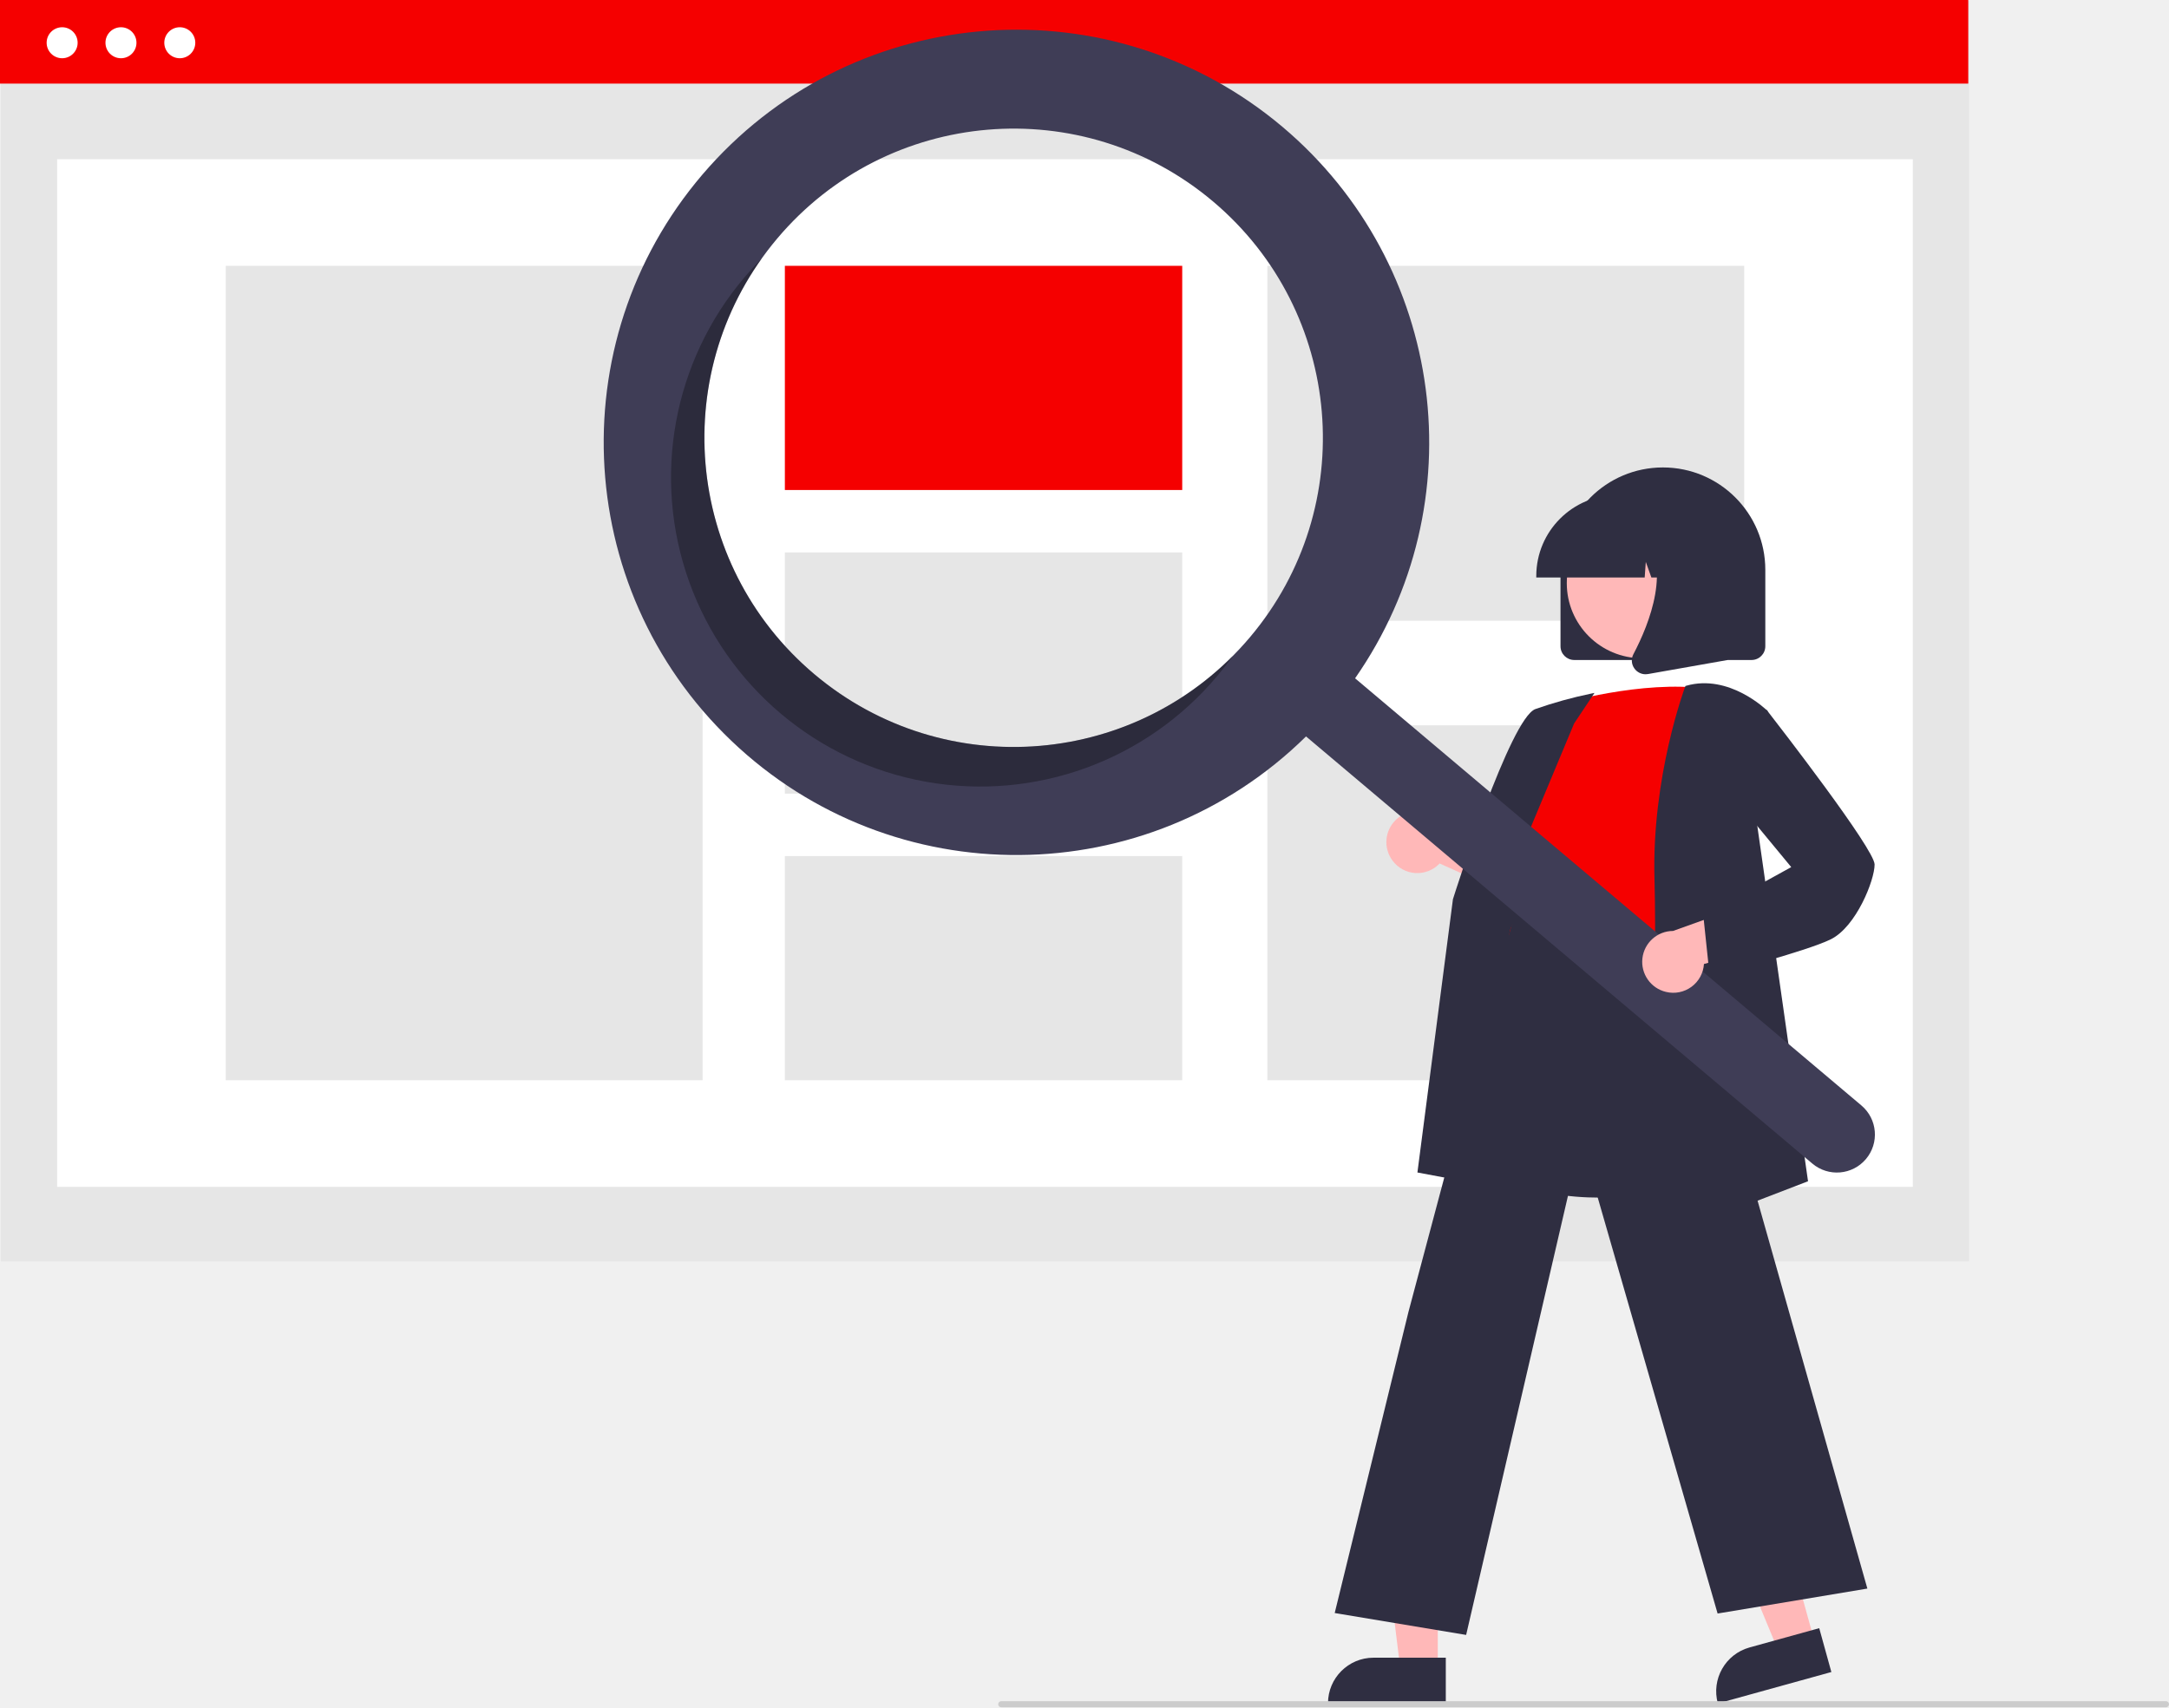
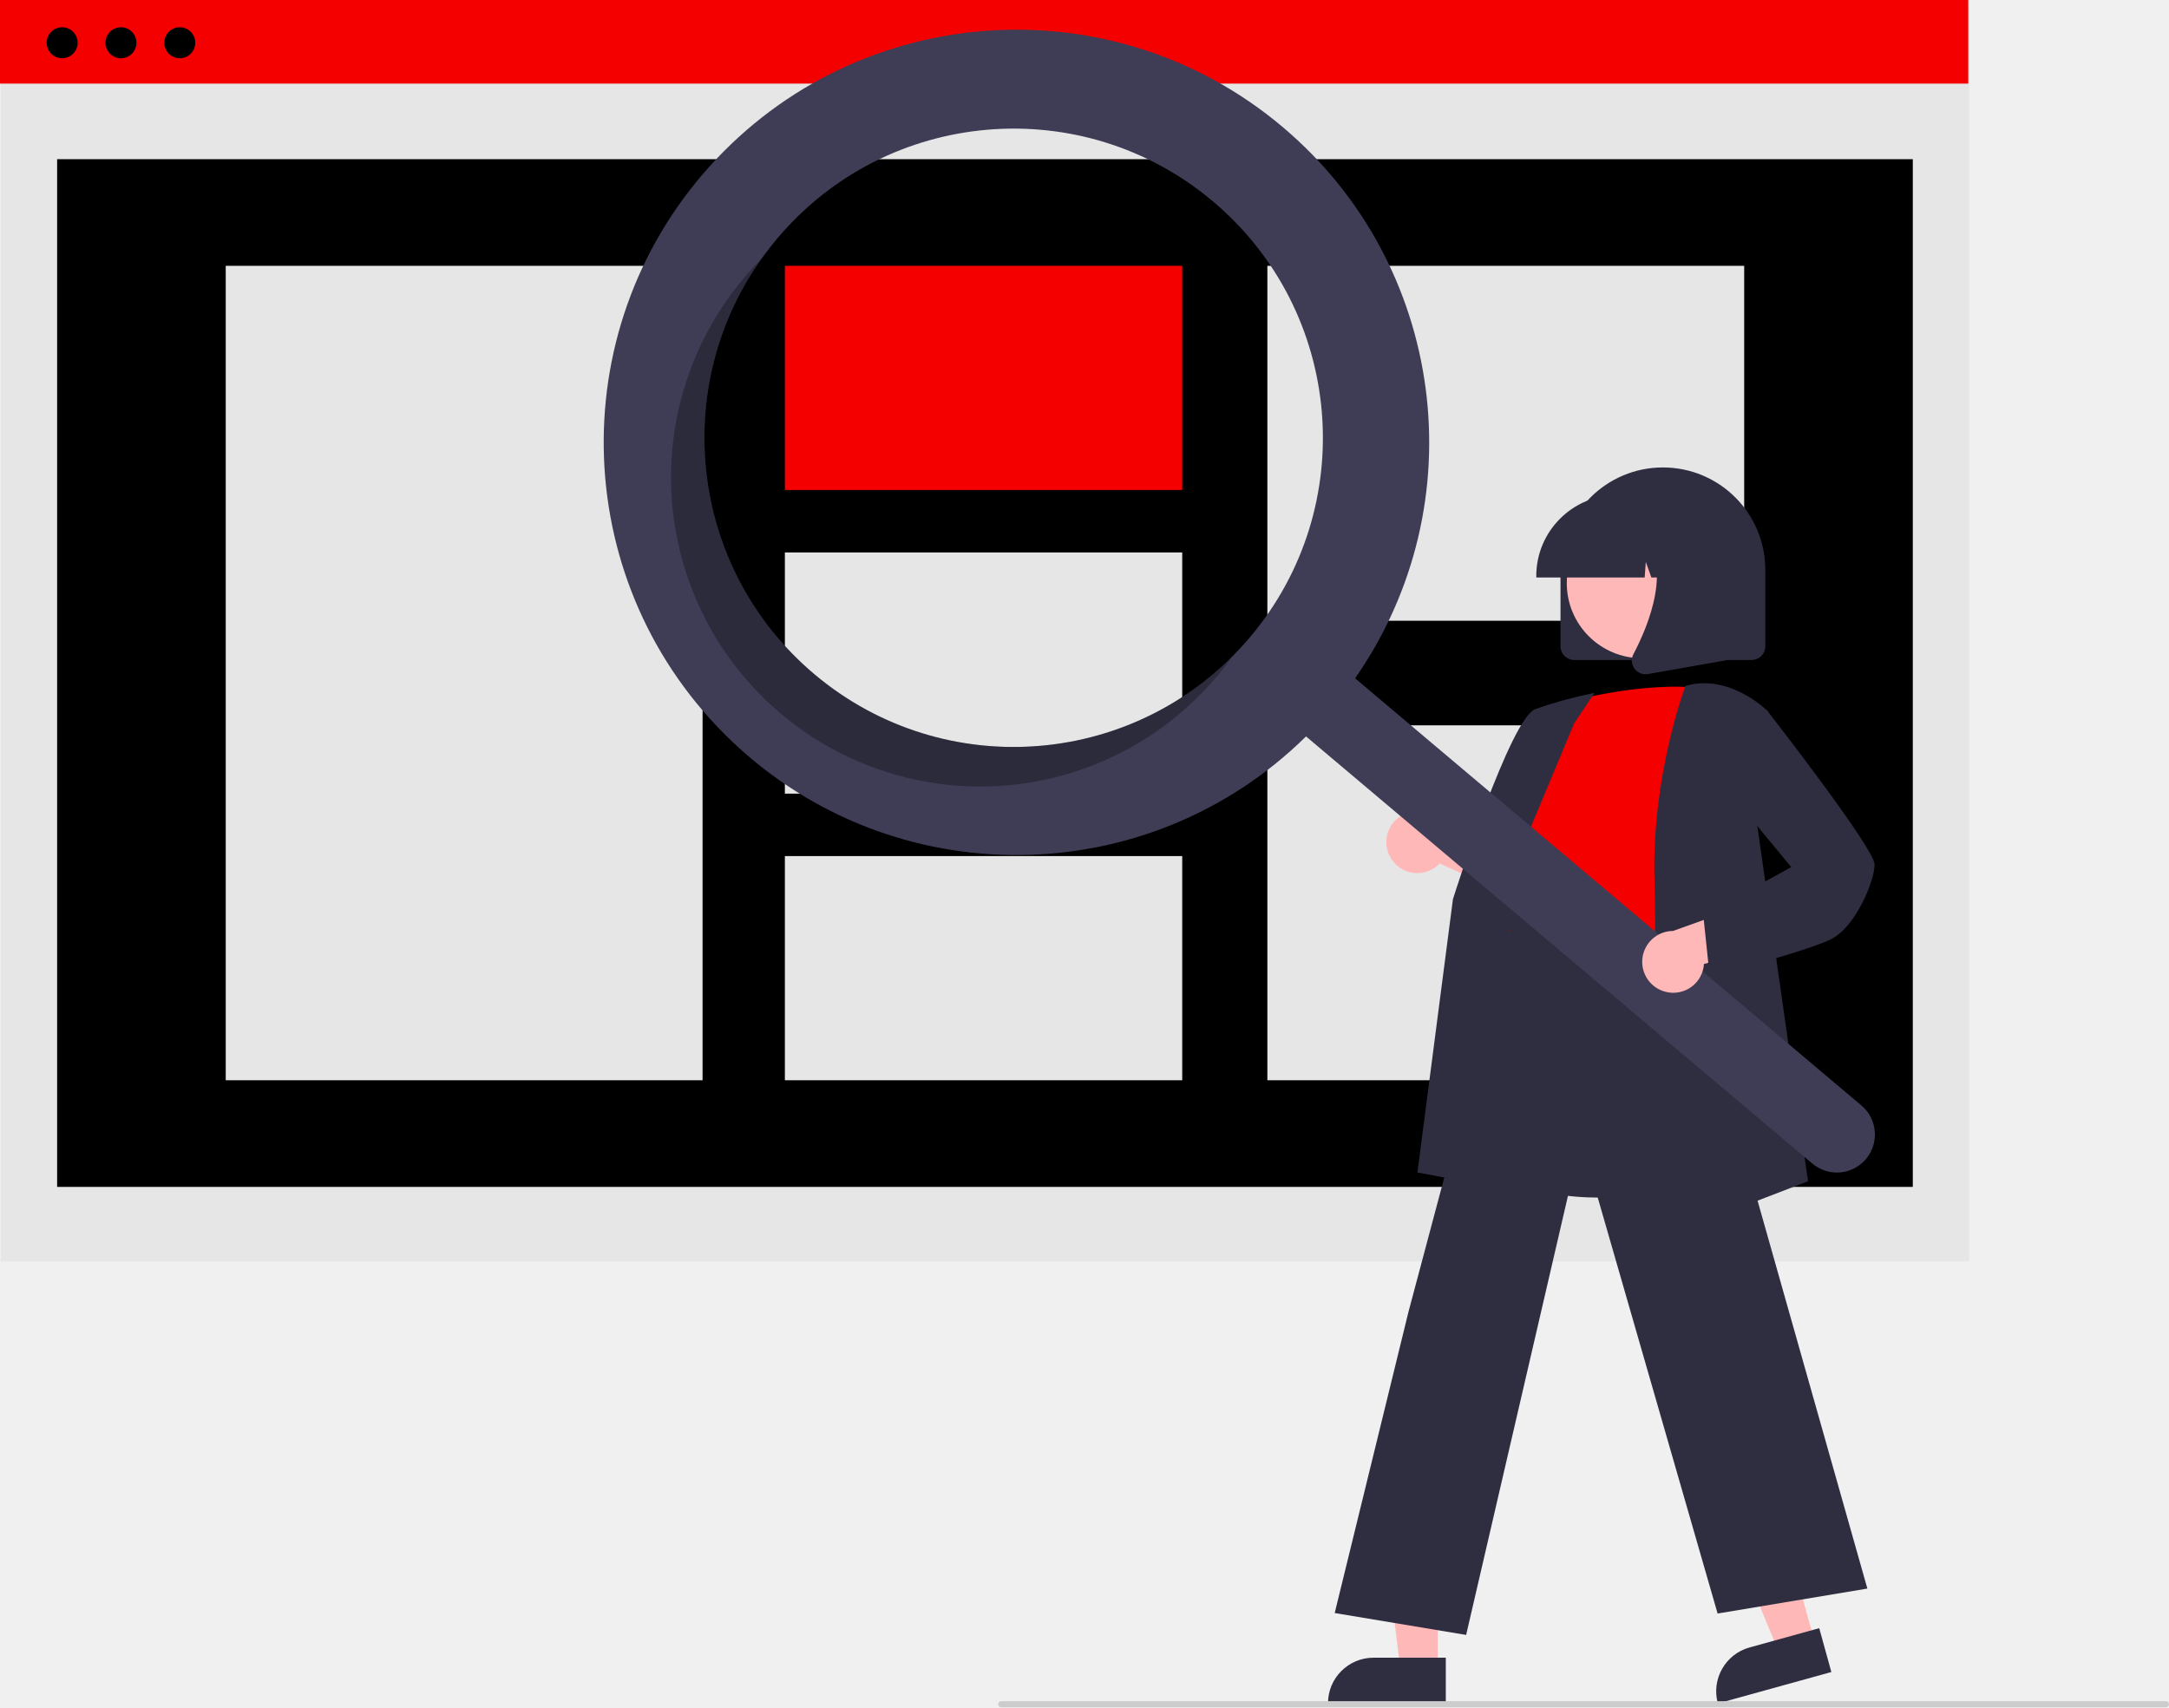
<svg xmlns="http://www.w3.org/2000/svg" id="b2448b99-d97f-419e-8dc3-d5510f0392fe" data-name="Layer 1" width="709.533" height="558.594" viewBox="0 0 709.533 558.594">
  <rect x="0.275" y="0.365" width="643.862" height="412.358" fill="#e6e6e6" />
-   <rect x="18.686" y="52.085" width="607.039" height="336.243" fill="#fff" />
+   <rect x="18.686" y="52.085" width="607.039" height="336.243" fill="${({ theme }) =&gt; theme.colors.primary.lighter}" />
  <rect width="643.862" height="27.354" fill="#f50000" />
-   <circle cx="20.327" cy="13.985" r="5.07" fill="#fff" />
-   <circle cx="39.571" cy="13.985" r="5.07" fill="#fff" />
-   <circle cx="58.814" cy="13.985" r="5.07" fill="#fff" />
+   <circle cx="20.327" cy="13.985" r="5.07" fill="${({ theme }) =&gt; theme.colors.primary.lighter}" />
+   <circle cx="39.571" cy="13.985" r="5.07" fill="${({ theme }) =&gt; theme.colors.primary.lighter}" />
+   <circle cx="58.814" cy="13.985" r="5.07" fill="${({ theme }) =&gt; theme.colors.primary.lighter}" />
  <rect x="73.844" y="86.973" width="155.981" height="266.467" fill="#e6e6e6" />
  <rect x="256.75" y="86.973" width="129.984" height="73.348" fill="#f50000" />
  <rect x="256.75" y="180.747" width="129.984" height="78.919" fill="#e6e6e6" />
  <rect x="256.75" y="280.092" width="129.984" height="73.348" fill="#e6e6e6" />
  <rect x="414.587" y="86.973" width="155.981" height="116.125" fill="#e6e6e6" />
  <rect x="414.587" y="237.315" width="155.981" height="116.125" fill="#e6e6e6" />
  <path d="M755.712,382.143v-25a33.5,33.5,0,1,1,67,0v25a4.505,4.505,0,0,1-4.5,4.5h-58A4.505,4.505,0,0,1,755.712,382.143Z" transform="translate(-245.2337 -170.7031)" fill="#2f2e41" />
  <polygon points="593.514 536.786 581.698 540.056 563.462 496.038 580.901 491.212 593.514 536.786" fill="#ffb8b8" />
  <path d="M819.385,708.282h23.644a0,0,0,0,1,0,0v14.887a0,0,0,0,1,0,0H804.498a0,0,0,0,1,0,0v0A14.887,14.887,0,0,1,819.385,708.282Z" transform="translate(-406.293 74.94457) rotate(-15.46951)" fill="#2f2e41" />
  <polygon points="470.328 545.875 458.068 545.875 452.235 498.587 470.33 498.587 470.328 545.875" fill="#ffb8b8" />
  <path d="M449.311,542.372h23.644a0,0,0,0,1,0,0v14.887a0,0,0,0,1,0,0H434.424a0,0,0,0,1,0,0v0A14.887,14.887,0,0,1,449.311,542.372Z" fill="#2f2e41" />
  <path d="M700.778,452.301a10.056,10.056,0,0,0,15.392.917l32.59,14.658L745.796,449.545l-30.494-11.109a10.11,10.11,0,0,0-14.524,13.865Z" transform="translate(-245.2337 -170.7031)" fill="#ffb8b8" />
  <path d="M768.492,562.539c-10.239,0-20.839-1.525-29.749-6.062a38.416,38.416,0,0,1-19.709-23.565c-4.642-14.699,1.211-29.14,6.871-43.105,3.508-8.654,6.821-16.827,7.68-24.884l.3-2.86c1.339-12.848,2.495-23.943,8.897-28.105,3.318-2.157,7.78-2.28,13.641-.377l55.045,17.881-2.024,104.49-.334.112C808.823,556.161,789.418,562.539,768.492,562.539Z" transform="translate(-245.2337 -170.7031)" fill="#2f2e41" />
  <path d="M755.462,401.051s27-8,48-5c0,0-12,66-8,88s-69.5,8.5-54.5-12.5l5-25s-10-10-1-22Z" transform="translate(-245.2337 -170.7031)" fill="#f50000" />
  <path d="M742.182,560.558l-33.276-6.239,11.618-89.407c.781-2.496,18.778-59.143,26.952-62.208a139.517,139.517,0,0,1,18.166-5.047l1.184-.237-6.672,10.009-26.564,63.654Z" transform="translate(-245.2337 -170.7031)" fill="#2f2e41" />
  <path d="M724.843,705.622l-42.995-7.166,24.128-98.524,35.903-134.737.354,2.393c.028.178,3.382,17.78,53.151,9.97l.438-.068.121.426,60.152,212.538-48.99,8.165L762.422,543.551Z" transform="translate(-245.2337 -170.7031)" fill="#2f2e41" />
  <path d="M784.436,577.29l.027-.756c.03-.84,2.988-84.373,2-117.967-.991-33.709,9.922-62.901,10.032-63.192l.089-.234.241-.069c14.12-4.034,26.369,8.005,26.491,8.127l.172.172-4.021,33.176,17.216,120.642Z" transform="translate(-245.2337 -170.7031)" fill="#2f2e41" />
  <circle cx="537.095" cy="190.797" r="24.561" fill="#ffb8b8" />
  <path d="M747.787,359.143a26.53,26.53,0,0,1,26.5-26.5h5a26.53,26.53,0,0,1,26.5,26.5v.5H795.22l-3.604-10.092-.721,10.092h-5.461l-1.818-5.092-.364,5.092H747.787Z" transform="translate(-245.2337 -170.7031)" fill="#2f2e41" />
  <path d="M779.911,389.454a4.433,4.433,0,0,1-.352-4.707c5.299-10.078,12.717-28.7,2.87-40.185l-.708-.825h28.587V386.658l-25.969,4.582a4.596,4.596,0,0,1-.796.07A4.482,4.482,0,0,1,779.911,389.454Z" transform="translate(-245.2337 -170.7031)" fill="#2f2e41" />
  <path d="M664.814,212.249a135.02,135.02,0,1,0,7.655,199.403L838.087,551.4a12.442,12.442,0,0,0,16.066-19.003l-.018-.015L688.516,392.634A135.027,135.027,0,0,0,664.814,212.249ZM654.137,379.177a101.158,101.158,0,1,1-12.077-142.548l0,0A101.158,101.158,0,0,1,654.137,379.177Z" transform="translate(-245.2337 -170.7031)" fill="#3f3d56" />
  <path d="M511.589,391.254a101.163,101.163,0,0,1-17.166-135.989q-2.901,2.922-5.609,6.12A101.158,101.158,0,1,0,643.438,391.856q2.702-3.202,5.089-6.559A101.163,101.163,0,0,1,511.589,391.254Z" transform="translate(-245.2337 -170.7031)" opacity="0.3" style="isolation:isolate" />
  <path d="M790.214,495.239a10.056,10.056,0,0,0,12.424-9.133l34.433-9.557L823.074,464.346l-30.552,10.947A10.11,10.11,0,0,0,790.214,495.239Z" transform="translate(-245.2337 -170.7031)" fill="#ffb8b8" />
  <path d="M804.526,490.18,802.43,470.274l28.762-15.869-18.752-22.7L815.5,406.205l7.62-3.266.237.305c3.593,4.62,35.105,45.281,35.105,50.307,0,5.163-6.029,20.323-14.276,24.447-7.956,3.978-37.831,11.709-39.099,12.037Z" transform="translate(-245.2337 -170.7031)" fill="#2f2e41" />
  <path d="M953.766,729.297h-381a1,1,0,1,1,0-2h381a1,1,0,0,1,0,2Z" transform="translate(-245.2337 -170.7031)" fill="#ccc" />
</svg>
